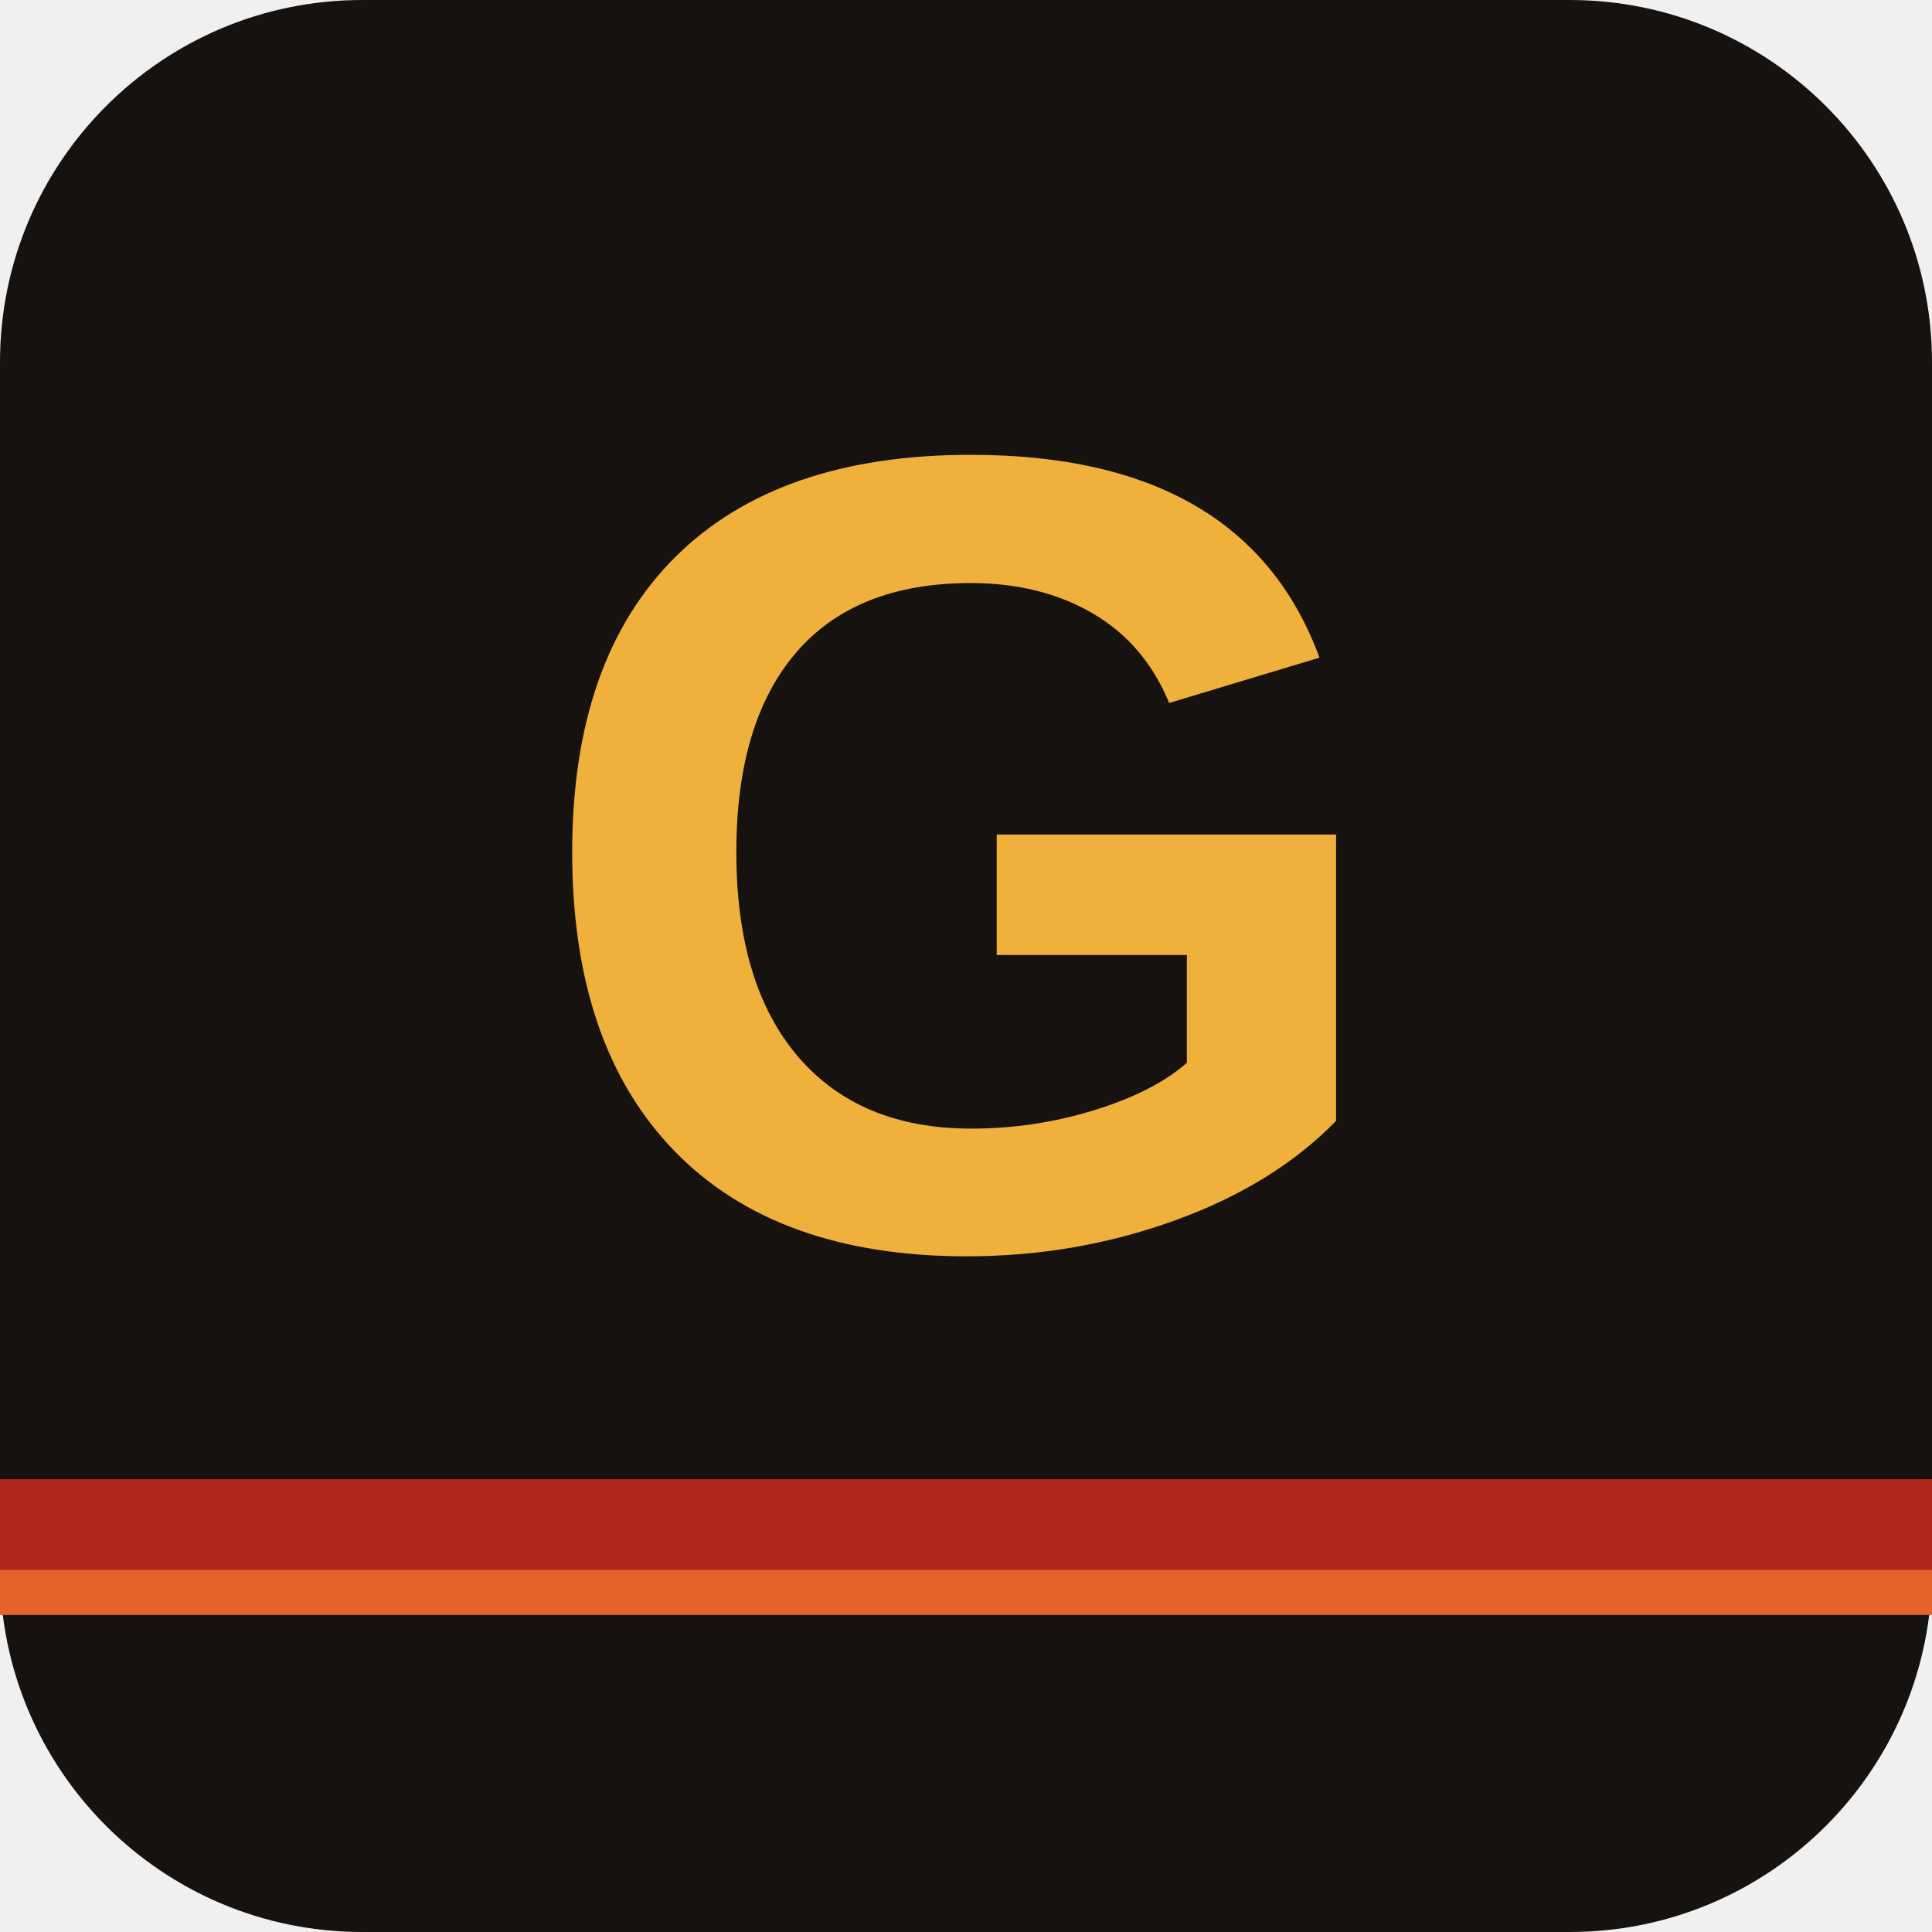
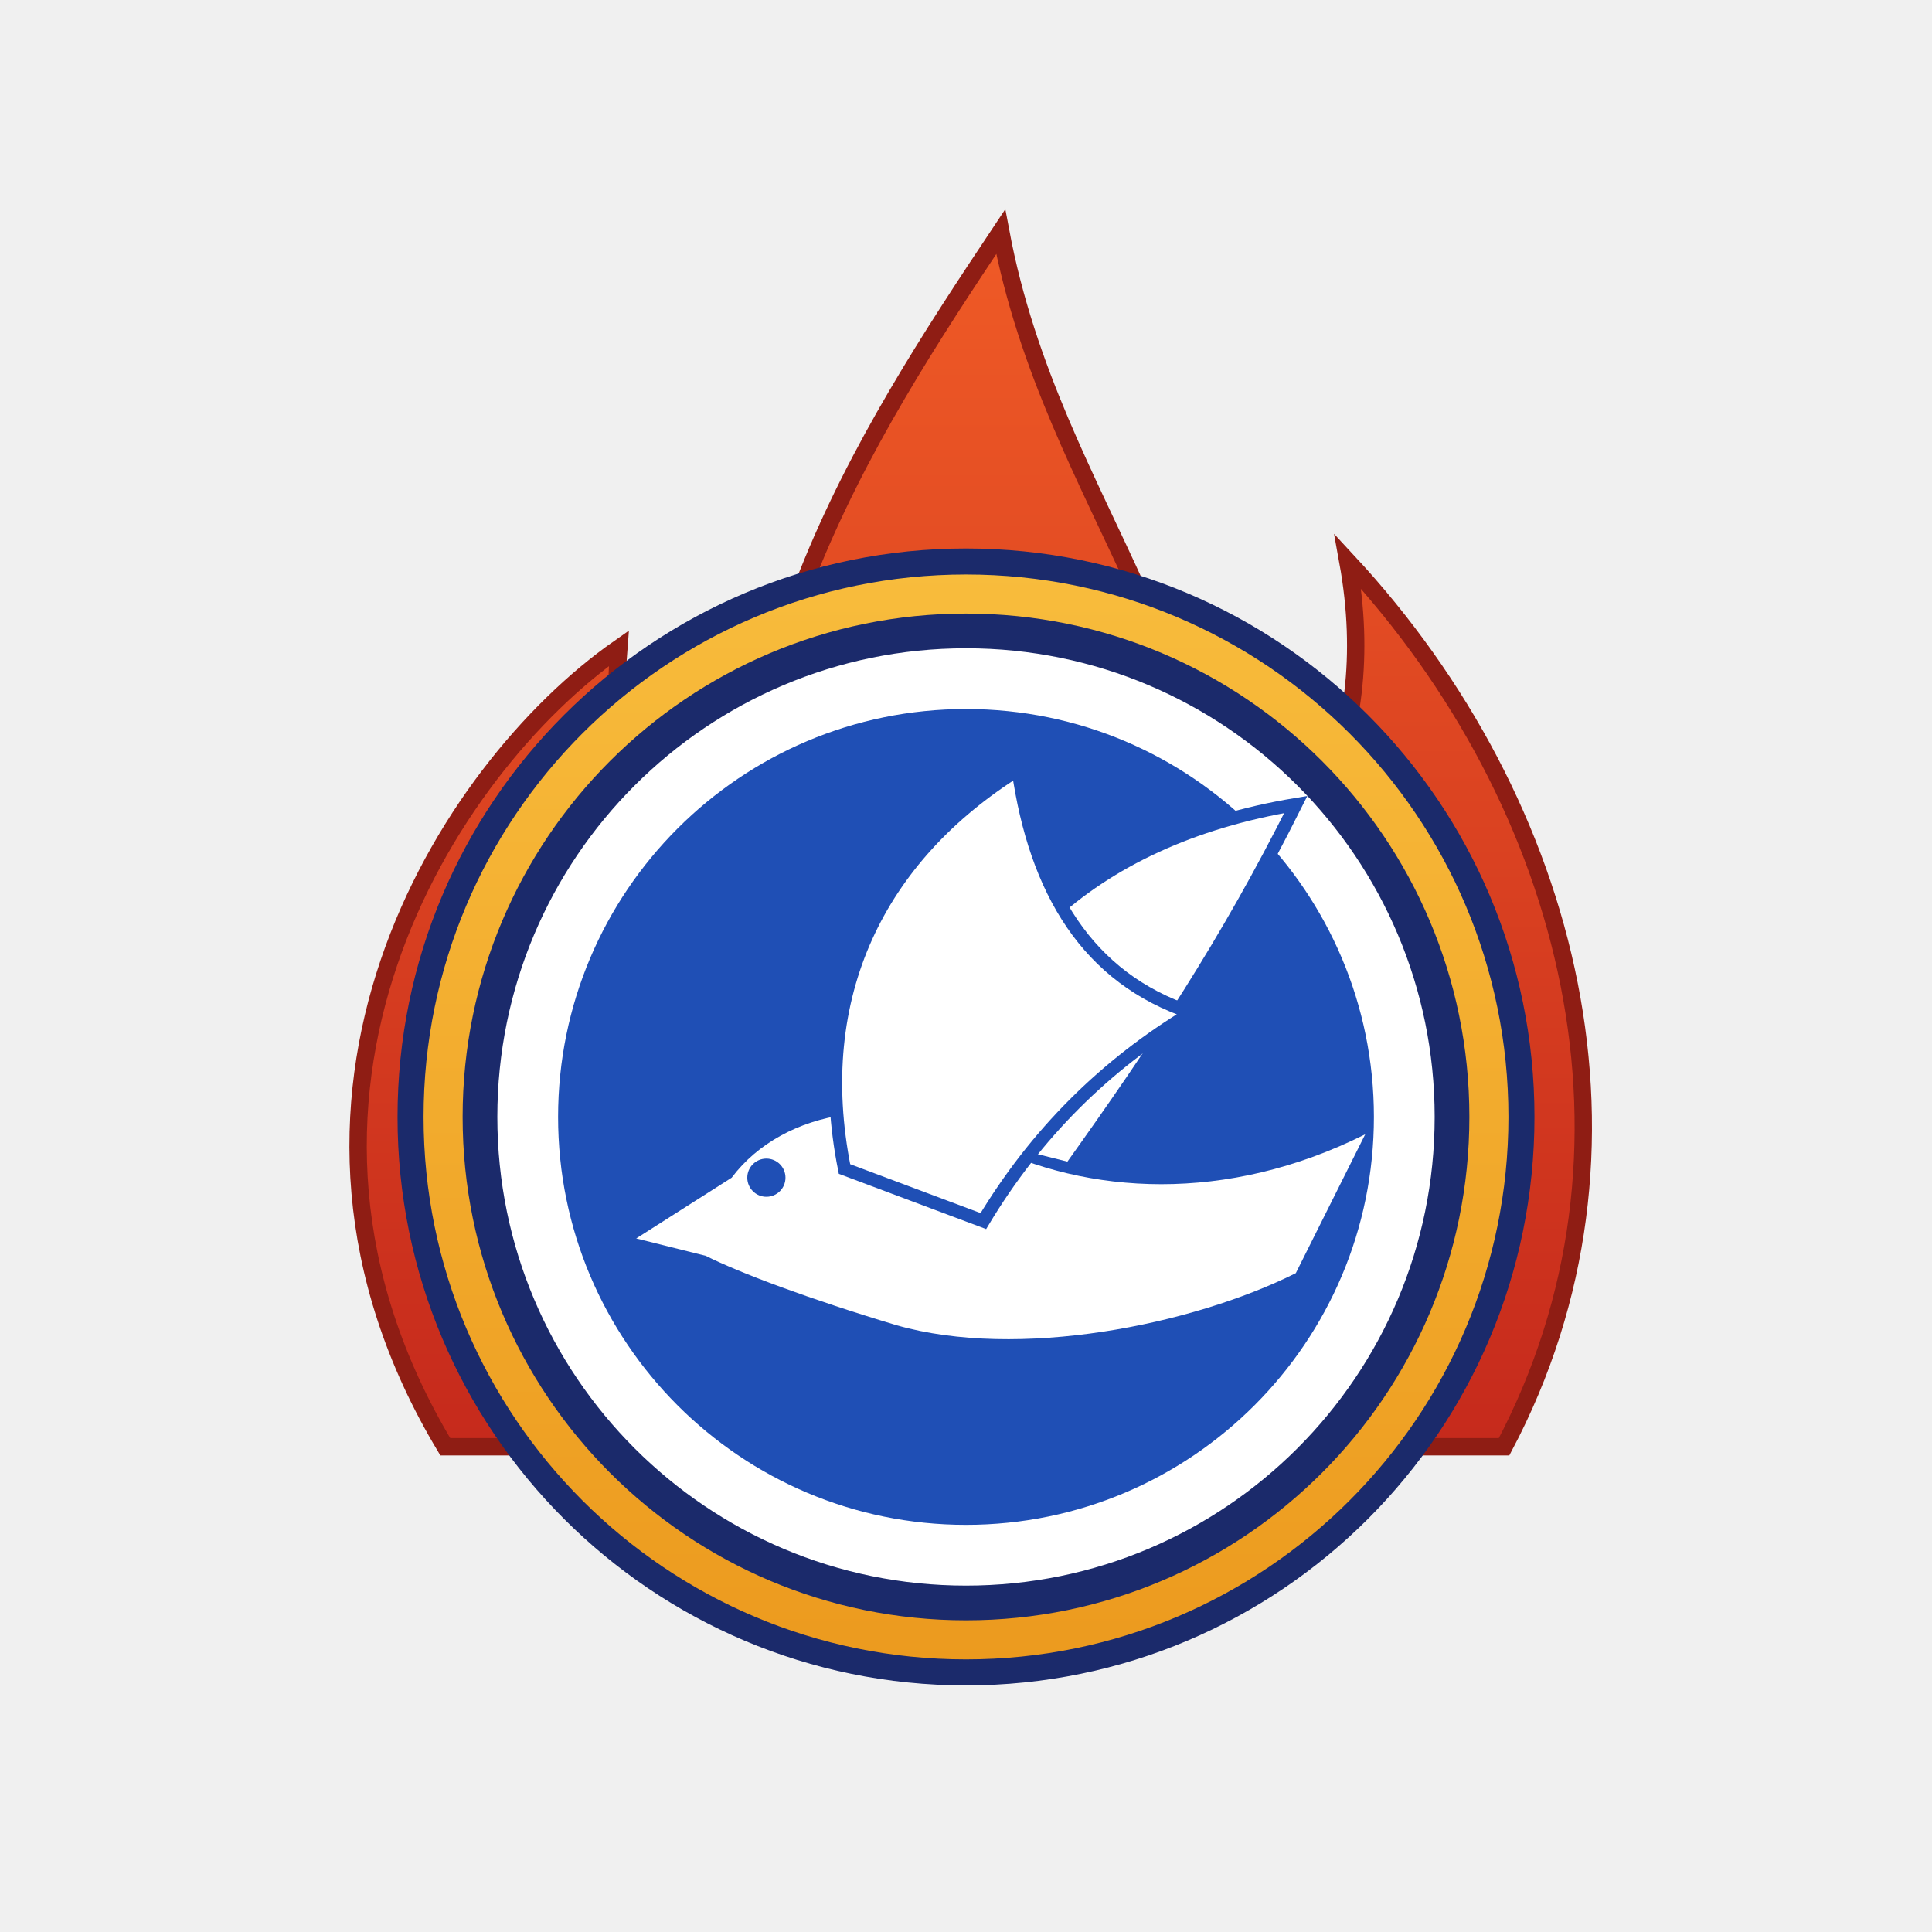
- <svg xmlns="http://www.w3.org/2000/svg" viewBox="0 0 512 512">
-   <rect width="512" height="512" rx="96" fill="#16120f" />
-   <rect x="0" y="392" width="512" height="24" fill="#b3261e" />
-   <rect x="0" y="416" width="512" height="12" fill="#e5622a" />
-   <text x="256" y="330" text-anchor="middle" font-family="Oswald, Arial Narrow, Arial, sans-serif" font-weight="700" font-size="300" fill="#f0b03c">G</text>
+ <svg xmlns="http://www.w3.org/2000/svg" viewBox="0 0 512 512" role="img" aria-label="GODRAM">
+   <defs>
+     <clipPath id="globe">
+       <circle cx="256" cy="250" r="122" />
+     </clipPath>
+     <radialGradient id="sea" cx="40%" cy="35%" r="75%">
+       <stop offset="0" stop-color="#5b93e6" />
+       <stop offset="1" stop-color="#1d4fb0" />
+     </radialGradient>
+     <linearGradient id="fl" x1="0" y1="1" x2="0" y2="0">
+       <stop offset="0" stop-color="#c62a1c" />
+       <stop offset="1" stop-color="#ef5a26" />
+     </linearGradient>
+     <linearGradient id="ring" x1="0" y1="0" x2="0" y2="1">
+       <stop offset="0" stop-color="#f8bc3c" />
+       <stop offset="1" stop-color="#ec9a1e" />
+     </linearGradient>
+     <path id="txt" d="M 132.2 172.6 A 146 146 0 1 0 379.8 172.6" />
+   </defs>
+   <g transform="translate(256 296) scale(2.3) translate(-256 -112)">
+     <path fill="url(#fl)" stroke="#8f1d14" stroke-width="2" d="M196 150 C172 110 196 72 216 58 C214 84 224 94 232 98 C226 62 244 34 260 10 C266 42 288 60 284 94 C294 84 304 70 300 48 C326 76 336 116 318 150 Z" />
+     <path fill="#f7a23a" d="M222 146 C210 120 222 100 234 92 C236 108 242 112 248 114 C246 90 256 72 264 58 C270 80 282 94 278 116 C286 110 292 102 292 92 C304 112 306 132 294 146 Z" />
+     <circle cx="256" cy="112" r="64" fill="url(#ring)" stroke="#1b2a6b" stroke-width="3" />
+     <circle cx="256" cy="112" r="56" fill="#ffffff" stroke="#1b2a6b" stroke-width="4" />
+     <circle cx="256" cy="112" r="47" fill="#1f4fb5" />
+     <path fill="#ffffff" stroke="#1f4fb5" stroke-width="1.5" d="M252 114 C256 94 270 80 294 76 C286 92 278 104 268 118 Z" />
+     <path fill="#ffffff" d="M218 126 L229 119 C235 111 248 109 258 115 C270 121 286 122 302 114 L294 130 C282 136 262 140 248 136 C238 133 230 130 226 128 Z" />
+     <path fill="#ffffff" stroke="#1f4fb5" stroke-width="1.5" d="M242 118 C238 98 246 82 262 72 C264 86 270 96 282 100 C272 106 264 114 258 124 Z" />
+     <circle cx="233" cy="119" r="2.2" fill="#1f4fb5" />
+   </g>
</svg>
